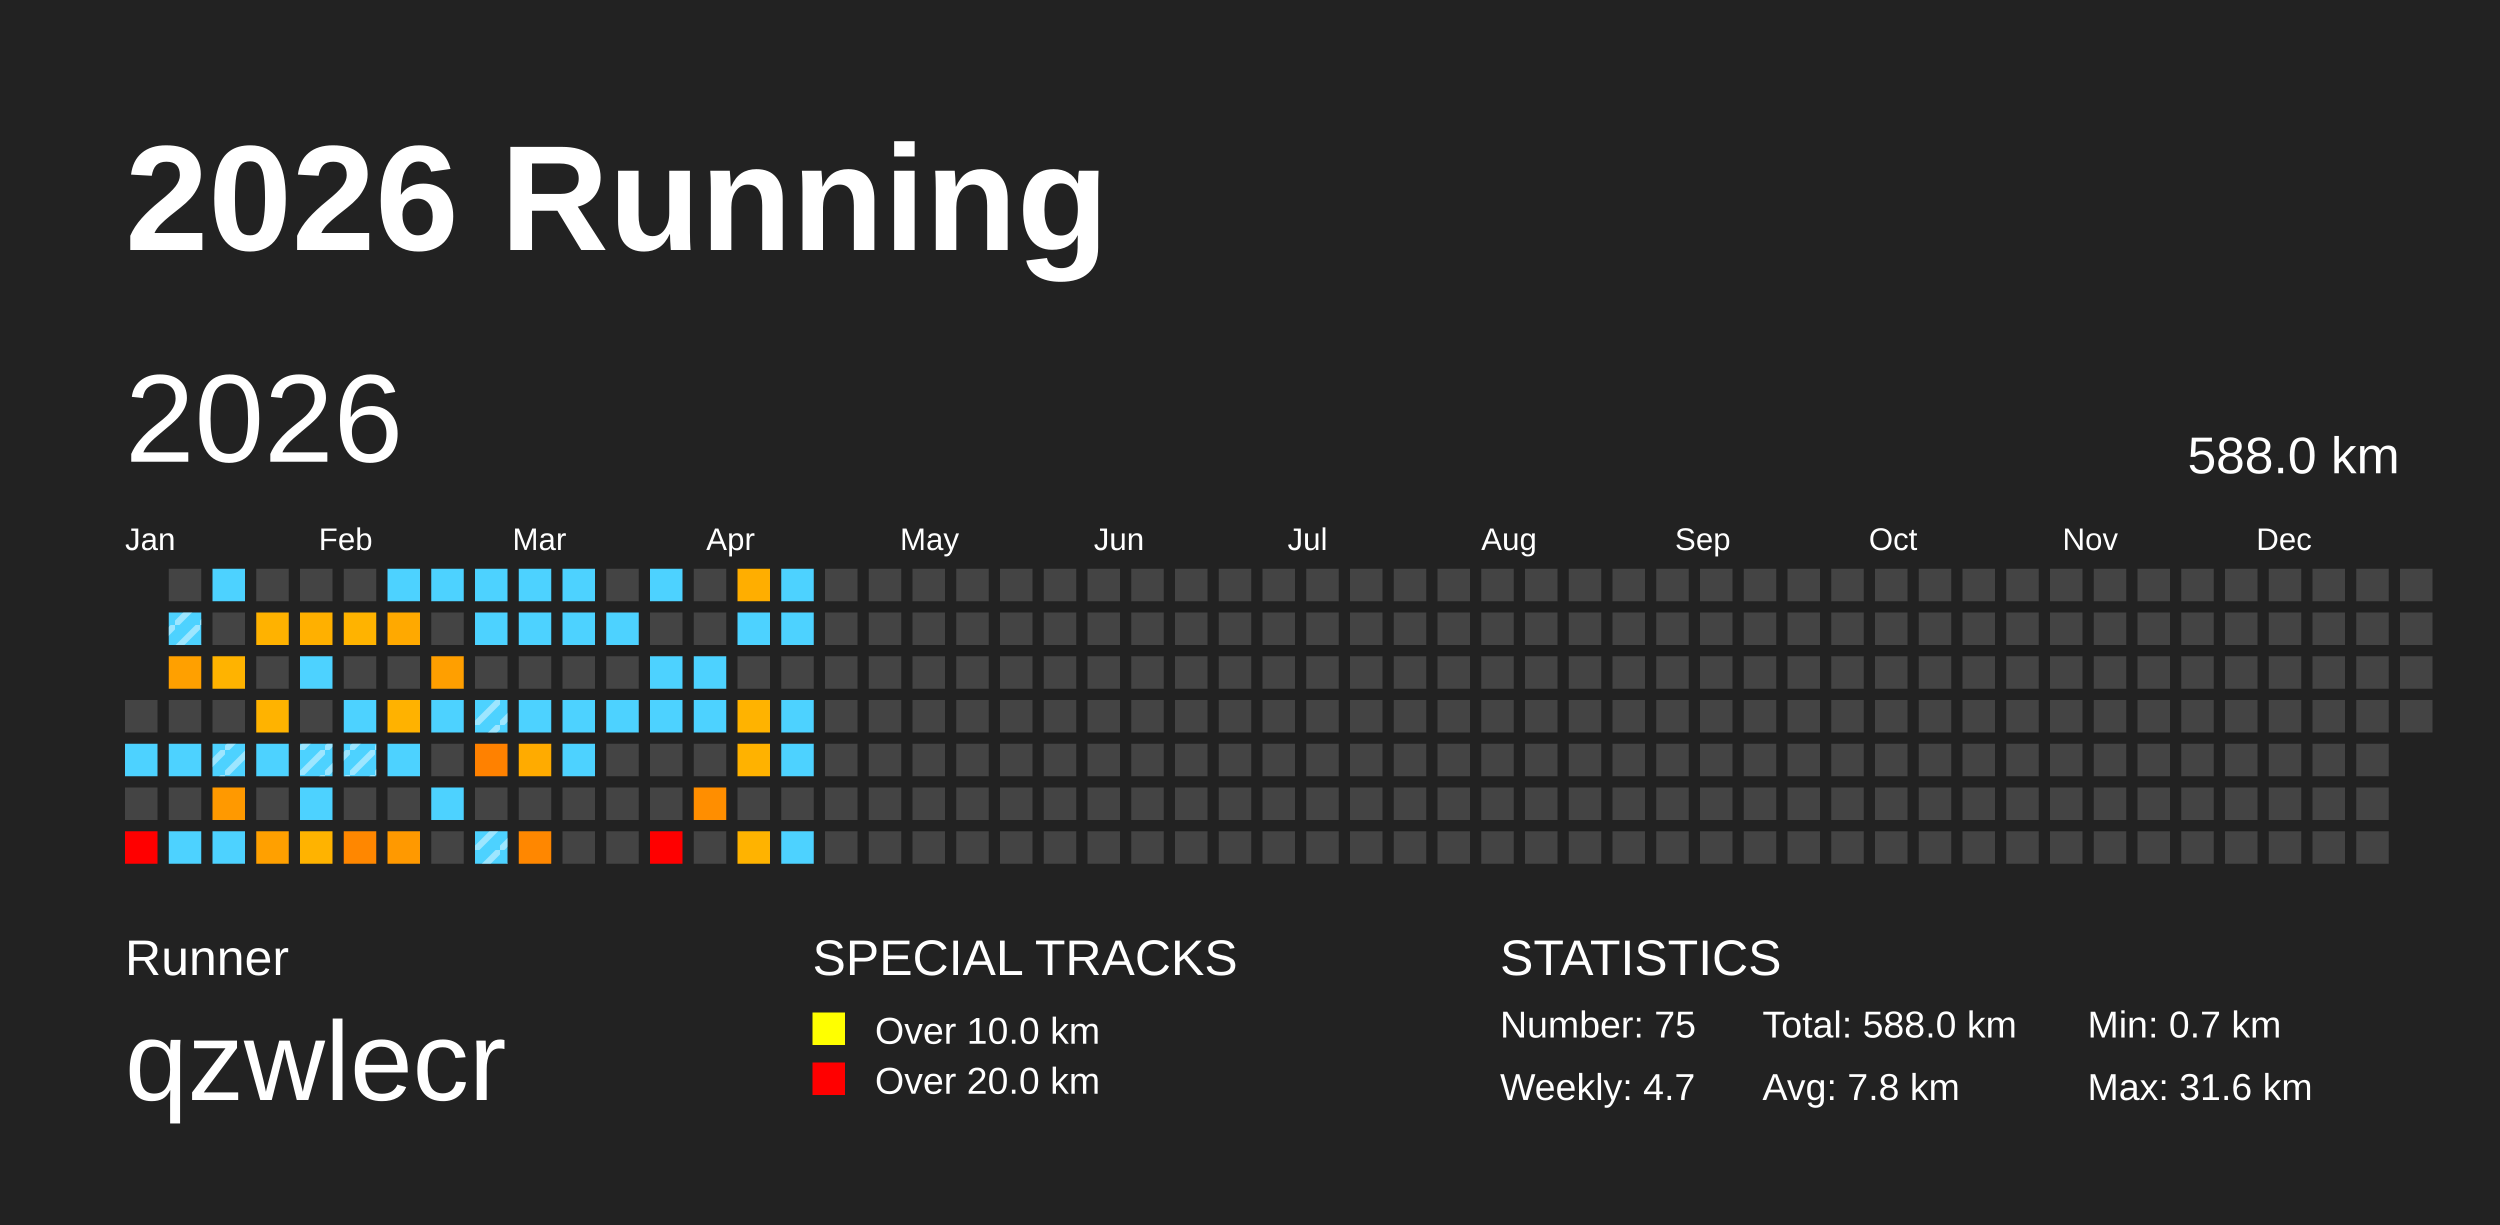
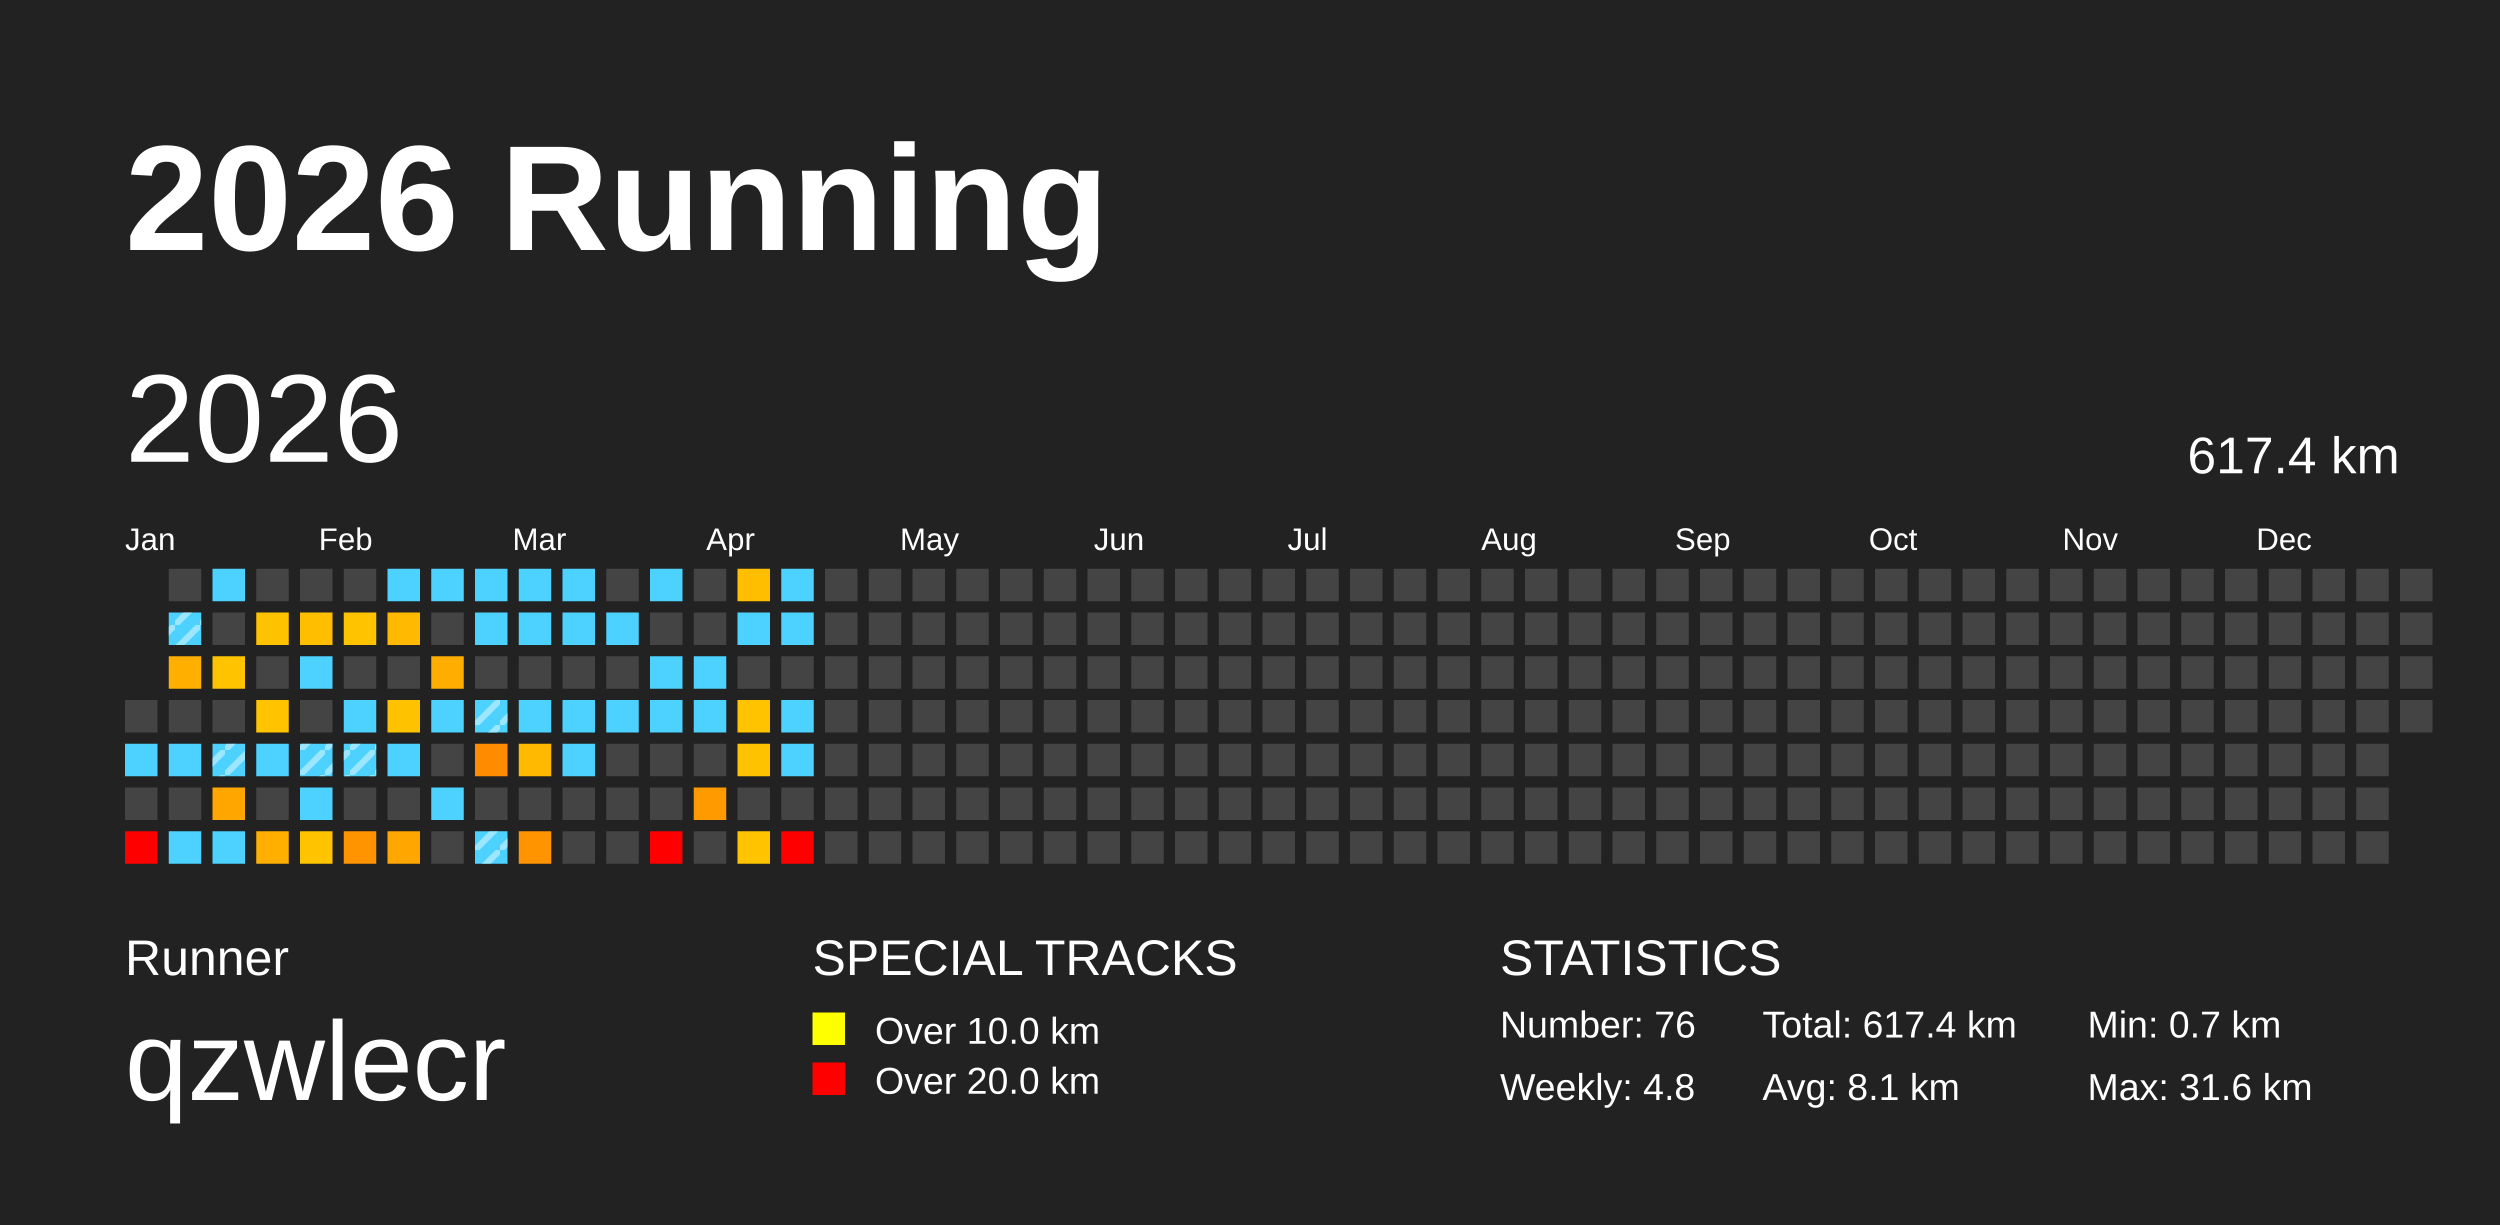
<svg xmlns="http://www.w3.org/2000/svg" baseProfile="full" height="98mm" version="1.1" viewBox="0,0,200,98" width="200mm">
  <defs>
    <pattern height="2" id="indoor-stripe" patternUnits="userSpaceOnUse" width="2">
      <line stroke="white" stroke-opacity="0.45" stroke-width="0.5" x1="0" x2="2" y1="2" y2="0" />
    </pattern>
  </defs>
  <rect fill="#222222" height="98" width="200" x="0" y="0" />
  <text fill="#FFFFFF" style="font-size:12px; font-family:Arial; font-weight:bold;" x="10" y="20">2026 Running</text>
  <text fill="#FFFFFF" style="font-size:4px; font-family:Arial" x="10" y="78">Runner</text>
  <text fill="#FFFFFF" style="font-size:9px; font-family:Arial" x="10" y="88">qzwlecr</text>
  <text fill="#FFFFFF" style="font-size:4px; font-family:Arial" x="65" y="78">SPECIAL TRACKS</text>
  <rect fill="yellow" height="2.6" width="2.6" x="65" y="81" />
  <text fill="#FFFFFF" style="font-size:3px; font-family:Arial" x="70" y="83.5">Over 10.0 km</text>
  <rect fill="red" height="2.6" width="2.6" x="65" y="85" />
  <text fill="#FFFFFF" style="font-size:3px; font-family:Arial" x="70" y="87.5">Over 20.0 km</text>
  <text fill="#FFFFFF" style="font-size:4px; font-family:Arial" x="120" y="78">STATISTICS</text>
-   <text fill="#FFFFFF" style="font-size:3px; font-family:Arial" x="120" y="83">Number: 75</text>
-   <text fill="#FFFFFF" style="font-size:3px; font-family:Arial" x="120" y="88">Weekly: 4.7</text>
-   <text fill="#FFFFFF" style="font-size:3px; font-family:Arial" x="141" y="83">Total: 588.0 km</text>
-   <text fill="#FFFFFF" style="font-size:3px; font-family:Arial" x="141" y="88">Avg: 7.8 km</text>
+   <text fill="#FFFFFF" style="font-size:3px; font-family:Arial" x="120" y="83">Number: 76</text>
+   <text fill="#FFFFFF" style="font-size:3px; font-family:Arial" x="120" y="88">Weekly: 4.8</text>
+   <text fill="#FFFFFF" style="font-size:3px; font-family:Arial" x="141" y="83">Total: 617.4 km</text>
+   <text fill="#FFFFFF" style="font-size:3px; font-family:Arial" x="141" y="88">Avg: 8.1 km</text>
  <text fill="#FFFFFF" style="font-size:3px; font-family:Arial" x="167" y="83">Min: 0.7 km</text>
  <text fill="#FFFFFF" style="font-size:3px; font-family:Arial" x="167" y="88">Max: 31.6 km</text>
  <text dominant-baseline="hanging" fill="#FFFFFF" style="font-size:10.0px; font-family:Arial;" x="10" y="30">2026</text>
-   <text dominant-baseline="hanging" fill="#FFFFFF" style="font-size:4.125px; font-family:Arial;" x="175" y="35">588.0 km</text>
+   <text dominant-baseline="hanging" fill="#FFFFFF" style="font-size:4.125px; font-family:Arial;" x="175" y="35">617.4 km</text>
  <text fill="#FFFFFF" style="font-size:2.5px; font-family:Arial" x="10.0" y="44">Jan</text>
  <text fill="#FFFFFF" style="font-size:2.5px; font-family:Arial" x="25.5" y="44">Feb</text>
  <text fill="#FFFFFF" style="font-size:2.5px; font-family:Arial" x="41.0" y="44">Mar</text>
  <text fill="#FFFFFF" style="font-size:2.5px; font-family:Arial" x="56.5" y="44">Apr</text>
  <text fill="#FFFFFF" style="font-size:2.5px; font-family:Arial" x="72.0" y="44">May</text>
  <text fill="#FFFFFF" style="font-size:2.5px; font-family:Arial" x="87.5" y="44">Jun</text>
  <text fill="#FFFFFF" style="font-size:2.5px; font-family:Arial" x="103.0" y="44">Jul</text>
  <text fill="#FFFFFF" style="font-size:2.5px; font-family:Arial" x="118.5" y="44">Aug</text>
  <text fill="#FFFFFF" style="font-size:2.5px; font-family:Arial" x="134.0" y="44">Sep</text>
  <text fill="#FFFFFF" style="font-size:2.5px; font-family:Arial" x="149.5" y="44">Oct</text>
  <text fill="#FFFFFF" style="font-size:2.5px; font-family:Arial" x="165.0" y="44">Nov</text>
  <text fill="#FFFFFF" style="font-size:2.5px; font-family:Arial" x="180.5" y="44">Dec</text>
  <rect fill="#444444" height="2.6" width="2.6" x="10.0" y="56.0" />
  <rect fill="#4dd2ff" height="2.6" width="2.6" x="10.0" y="59.5" />
  <rect fill="#444444" height="2.6" width="2.6" x="10.0" y="63.0" />
  <rect fill="red" height="2.6" width="2.6" x="10.0" y="66.5" />
  <rect fill="#444444" height="2.6" width="2.6" x="13.5" y="45.5" />
  <rect fill="#4dd2ff" height="2.6" width="2.6" x="13.5" y="49.0" />
  <rect fill="url(#indoor-stripe)" height="2.6" width="2.6" x="13.5" y="49.0" />
-   <rect fill="#ffa000" height="2.6" width="2.6" x="13.5" y="52.5" />
+   <rect fill="#ffaf00" height="2.6" width="2.6" x="13.5" y="52.5" />
  <rect fill="#444444" height="2.6" width="2.6" x="13.5" y="56.0" />
  <rect fill="#4dd2ff" height="2.6" width="2.6" x="13.5" y="59.5" />
  <rect fill="#444444" height="2.6" width="2.6" x="13.5" y="63.0" />
  <rect fill="#4dd2ff" height="2.6" width="2.6" x="13.5" y="66.5" />
  <rect fill="#4dd2ff" height="2.6" width="2.6" x="17.0" y="45.5" />
  <rect fill="#444444" height="2.6" width="2.6" x="17.0" y="49.0" />
-   <rect fill="#ffb300" height="2.6" width="2.6" x="17.0" y="52.5" />
+   <rect fill="#ffc300" height="2.6" width="2.6" x="17.0" y="52.5" />
  <rect fill="#444444" height="2.6" width="2.6" x="17.0" y="56.0" />
  <rect fill="#4dd2ff" height="2.6" width="2.6" x="17.0" y="59.5" />
  <rect fill="url(#indoor-stripe)" height="2.6" width="2.6" x="17.0" y="59.5" />
-   <rect fill="#ff9900" height="2.6" width="2.6" x="17.0" y="63.0" />
+   <rect fill="#ffa700" height="2.6" width="2.6" x="17.0" y="63.0" />
  <rect fill="#4dd2ff" height="2.6" width="2.6" x="17.0" y="66.5" />
  <rect fill="#444444" height="2.6" width="2.6" x="20.5" y="45.5" />
-   <rect fill="#ffb200" height="2.6" width="2.6" x="20.5" y="49.0" />
+   <rect fill="#ffc200" height="2.6" width="2.6" x="20.5" y="49.0" />
  <rect fill="#444444" height="2.6" width="2.6" x="20.5" y="52.5" />
-   <rect fill="#ffb300" height="2.6" width="2.6" x="20.5" y="56.0" />
+   <rect fill="#ffc300" height="2.6" width="2.6" x="20.5" y="56.0" />
  <rect fill="#4dd2ff" height="2.6" width="2.6" x="20.5" y="59.5" />
  <rect fill="#444444" height="2.6" width="2.6" x="20.5" y="63.0" />
-   <rect fill="#ffa000" height="2.6" width="2.6" x="20.5" y="66.5" />
+   <rect fill="#ffaf00" height="2.6" width="2.6" x="20.5" y="66.5" />
  <rect fill="#444444" height="2.6" width="2.6" x="24.0" y="45.5" />
-   <rect fill="#ffb000" height="2.6" width="2.6" x="24.0" y="49.0" />
+   <rect fill="#ffbf00" height="2.6" width="2.6" x="24.0" y="49.0" />
  <rect fill="#4dd2ff" height="2.6" width="2.6" x="24.0" y="52.5" />
  <rect fill="#444444" height="2.6" width="2.6" x="24.0" y="56.0" />
  <rect fill="#4dd2ff" height="2.6" width="2.6" x="24.0" y="59.5" />
  <rect fill="url(#indoor-stripe)" height="2.6" width="2.6" x="24.0" y="59.5" />
  <rect fill="#4dd2ff" height="2.6" width="2.6" x="24.0" y="63.0" />
-   <rect fill="#ffb300" height="2.6" width="2.6" x="24.0" y="66.5" />
+   <rect fill="#ffc300" height="2.6" width="2.6" x="24.0" y="66.5" />
  <rect fill="#444444" height="2.6" width="2.6" x="27.5" y="45.5" />
-   <rect fill="#ffb300" height="2.6" width="2.6" x="27.5" y="49.0" />
+   <rect fill="#ffc300" height="2.6" width="2.6" x="27.5" y="49.0" />
  <rect fill="#444444" height="2.6" width="2.6" x="27.5" y="52.5" />
  <rect fill="#4dd2ff" height="2.6" width="2.6" x="27.5" y="56.0" />
  <rect fill="#4dd2ff" height="2.6" width="2.6" x="27.5" y="59.5" />
  <rect fill="url(#indoor-stripe)" height="2.6" width="2.6" x="27.5" y="59.5" />
  <rect fill="#444444" height="2.6" width="2.6" x="27.5" y="63.0" />
-   <rect fill="#ff8700" height="2.6" width="2.6" x="27.5" y="66.5" />
+   <rect fill="#ff9300" height="2.6" width="2.6" x="27.5" y="66.5" />
  <rect fill="#4dd2ff" height="2.6" width="2.6" x="31.0" y="45.5" />
-   <rect fill="#ffa900" height="2.6" width="2.6" x="31.0" y="49.0" />
+   <rect fill="#ffb900" height="2.6" width="2.6" x="31.0" y="49.0" />
  <rect fill="#444444" height="2.6" width="2.6" x="31.0" y="52.5" />
-   <rect fill="#ffb200" height="2.6" width="2.6" x="31.0" y="56.0" />
+   <rect fill="#ffc200" height="2.6" width="2.6" x="31.0" y="56.0" />
  <rect fill="#4dd2ff" height="2.6" width="2.6" x="31.0" y="59.5" />
  <rect fill="#444444" height="2.6" width="2.6" x="31.0" y="63.0" />
-   <rect fill="#ff9900" height="2.6" width="2.6" x="31.0" y="66.5" />
+   <rect fill="#ffa600" height="2.6" width="2.6" x="31.0" y="66.5" />
  <rect fill="#4dd2ff" height="2.6" width="2.6" x="34.5" y="45.5" />
  <rect fill="#444444" height="2.6" width="2.6" x="34.5" y="49.0" />
-   <rect fill="#ff9f00" height="2.6" width="2.6" x="34.5" y="52.5" />
+   <rect fill="#ffae00" height="2.6" width="2.6" x="34.5" y="52.5" />
  <rect fill="#4dd2ff" height="2.6" width="2.6" x="34.5" y="56.0" />
  <rect fill="#444444" height="2.6" width="2.6" x="34.5" y="59.5" />
  <rect fill="#4dd2ff" height="2.6" width="2.6" x="34.5" y="63.0" />
  <rect fill="#444444" height="2.6" width="2.6" x="34.5" y="66.5" />
  <rect fill="#4dd2ff" height="2.6" width="2.6" x="38.0" y="45.5" />
  <rect fill="#4dd2ff" height="2.6" width="2.6" x="38.0" y="49.0" />
  <rect fill="#444444" height="2.6" width="2.6" x="38.0" y="52.5" />
  <rect fill="#4dd2ff" height="2.6" width="2.6" x="38.0" y="56.0" />
  <rect fill="url(#indoor-stripe)" height="2.6" width="2.6" x="38.0" y="56.0" />
-   <rect fill="#ff8100" height="2.6" width="2.6" x="38.0" y="59.5" />
+   <rect fill="#ff8c00" height="2.6" width="2.6" x="38.0" y="59.5" />
  <rect fill="#444444" height="2.6" width="2.6" x="38.0" y="63.0" />
  <rect fill="#4dd2ff" height="2.6" width="2.6" x="38.0" y="66.5" />
  <rect fill="url(#indoor-stripe)" height="2.6" width="2.6" x="38.0" y="66.5" />
  <rect fill="#4dd2ff" height="2.6" width="2.6" x="41.5" y="45.5" />
  <rect fill="#4dd2ff" height="2.6" width="2.6" x="41.5" y="49.0" />
  <rect fill="#444444" height="2.6" width="2.6" x="41.5" y="52.5" />
  <rect fill="#4dd2ff" height="2.6" width="2.6" x="41.5" y="56.0" />
-   <rect fill="#ffab00" height="2.6" width="2.6" x="41.5" y="59.5" />
+   <rect fill="#ffba00" height="2.6" width="2.6" x="41.5" y="59.5" />
  <rect fill="#444444" height="2.6" width="2.6" x="41.5" y="63.0" />
-   <rect fill="#ff8700" height="2.6" width="2.6" x="41.5" y="66.5" />
+   <rect fill="#ff9400" height="2.6" width="2.6" x="41.5" y="66.5" />
  <rect fill="#4dd2ff" height="2.6" width="2.6" x="45.0" y="45.5" />
  <rect fill="#4dd2ff" height="2.6" width="2.6" x="45.0" y="49.0" />
  <rect fill="#444444" height="2.6" width="2.6" x="45.0" y="52.5" />
  <rect fill="#4dd2ff" height="2.6" width="2.6" x="45.0" y="56.0" />
  <rect fill="#4dd2ff" height="2.6" width="2.6" x="45.0" y="59.5" />
  <rect fill="#444444" height="2.6" width="2.6" x="45.0" y="63.0" />
  <rect fill="#444444" height="2.6" width="2.6" x="45.0" y="66.5" />
  <rect fill="#444444" height="2.6" width="2.6" x="48.5" y="45.5" />
  <rect fill="#4dd2ff" height="2.6" width="2.6" x="48.5" y="49.0" />
  <rect fill="#444444" height="2.6" width="2.6" x="48.5" y="52.5" />
  <rect fill="#4dd2ff" height="2.6" width="2.6" x="48.5" y="56.0" />
  <rect fill="#444444" height="2.6" width="2.6" x="48.5" y="59.5" />
  <rect fill="#444444" height="2.6" width="2.6" x="48.5" y="63.0" />
  <rect fill="#444444" height="2.6" width="2.6" x="48.5" y="66.5" />
  <rect fill="#4dd2ff" height="2.6" width="2.6" x="52.0" y="45.5" />
  <rect fill="#444444" height="2.6" width="2.6" x="52.0" y="49.0" />
  <rect fill="#4dd2ff" height="2.6" width="2.6" x="52.0" y="52.5" />
  <rect fill="#4dd2ff" height="2.6" width="2.6" x="52.0" y="56.0" />
  <rect fill="#444444" height="2.6" width="2.6" x="52.0" y="59.5" />
  <rect fill="#444444" height="2.6" width="2.6" x="52.0" y="63.0" />
  <rect fill="red" height="2.6" width="2.6" x="52.0" y="66.5" />
  <rect fill="#444444" height="2.6" width="2.6" x="55.5" y="45.5" />
  <rect fill="#444444" height="2.6" width="2.6" x="55.5" y="49.0" />
  <rect fill="#4dd2ff" height="2.6" width="2.6" x="55.5" y="52.5" />
  <rect fill="#4dd2ff" height="2.6" width="2.6" x="55.5" y="56.0" />
  <rect fill="#444444" height="2.6" width="2.6" x="55.5" y="59.5" />
-   <rect fill="#ff8e00" height="2.6" width="2.6" x="55.5" y="63.0" />
+   <rect fill="#ff9a00" height="2.6" width="2.6" x="55.5" y="63.0" />
  <rect fill="#444444" height="2.6" width="2.6" x="55.5" y="66.5" />
-   <rect fill="#ffae00" height="2.6" width="2.6" x="59.0" y="45.5" />
+   <rect fill="#ffbe00" height="2.6" width="2.6" x="59.0" y="45.5" />
  <rect fill="#4dd2ff" height="2.6" width="2.6" x="59.0" y="49.0" />
  <rect fill="#444444" height="2.6" width="2.6" x="59.0" y="52.5" />
-   <rect fill="#ffb300" height="2.6" width="2.6" x="59.0" y="56.0" />
-   <rect fill="#ffb200" height="2.6" width="2.6" x="59.0" y="59.5" />
+   <rect fill="#ffc300" height="2.6" width="2.6" x="59.0" y="56.0" />
+   <rect fill="#ffc200" height="2.6" width="2.6" x="59.0" y="59.5" />
  <rect fill="#444444" height="2.6" width="2.6" x="59.0" y="63.0" />
-   <rect fill="#ffb300" height="2.6" width="2.6" x="59.0" y="66.5" />
+   <rect fill="#ffc300" height="2.6" width="2.6" x="59.0" y="66.5" />
  <rect fill="#4dd2ff" height="2.6" width="2.6" x="62.5" y="45.5" />
  <rect fill="#4dd2ff" height="2.6" width="2.6" x="62.5" y="49.0" />
  <rect fill="#444444" height="2.6" width="2.6" x="62.5" y="52.5" />
  <rect fill="#4dd2ff" height="2.6" width="2.6" x="62.5" y="56.0" />
  <rect fill="#4dd2ff" height="2.6" width="2.6" x="62.5" y="59.5" />
  <rect fill="#444444" height="2.6" width="2.6" x="62.5" y="63.0" />
-   <rect fill="#4dd2ff" height="2.6" width="2.6" x="62.5" y="66.5" />
+   <rect fill="red" height="2.6" width="2.6" x="62.5" y="66.5" />
  <rect fill="#444444" height="2.6" width="2.6" x="66.0" y="45.5" />
  <rect fill="#444444" height="2.6" width="2.6" x="66.0" y="49.0" />
  <rect fill="#444444" height="2.6" width="2.6" x="66.0" y="52.5" />
  <rect fill="#444444" height="2.6" width="2.6" x="66.0" y="56.0" />
  <rect fill="#444444" height="2.6" width="2.6" x="66.0" y="59.5" />
  <rect fill="#444444" height="2.6" width="2.6" x="66.0" y="63.0" />
  <rect fill="#444444" height="2.6" width="2.6" x="66.0" y="66.5" />
  <rect fill="#444444" height="2.6" width="2.6" x="69.5" y="45.5" />
  <rect fill="#444444" height="2.6" width="2.6" x="69.5" y="49.0" />
  <rect fill="#444444" height="2.6" width="2.6" x="69.5" y="52.5" />
  <rect fill="#444444" height="2.6" width="2.6" x="69.5" y="56.0" />
  <rect fill="#444444" height="2.6" width="2.6" x="69.5" y="59.5" />
  <rect fill="#444444" height="2.6" width="2.6" x="69.5" y="63.0" />
  <rect fill="#444444" height="2.6" width="2.6" x="69.5" y="66.5" />
  <rect fill="#444444" height="2.6" width="2.6" x="73.0" y="45.5" />
  <rect fill="#444444" height="2.6" width="2.6" x="73.0" y="49.0" />
  <rect fill="#444444" height="2.6" width="2.6" x="73.0" y="52.5" />
  <rect fill="#444444" height="2.6" width="2.6" x="73.0" y="56.0" />
  <rect fill="#444444" height="2.6" width="2.6" x="73.0" y="59.5" />
  <rect fill="#444444" height="2.6" width="2.6" x="73.0" y="63.0" />
  <rect fill="#444444" height="2.6" width="2.6" x="73.0" y="66.5" />
  <rect fill="#444444" height="2.6" width="2.6" x="76.5" y="45.5" />
  <rect fill="#444444" height="2.6" width="2.6" x="76.5" y="49.0" />
  <rect fill="#444444" height="2.6" width="2.6" x="76.5" y="52.5" />
  <rect fill="#444444" height="2.6" width="2.6" x="76.5" y="56.0" />
  <rect fill="#444444" height="2.6" width="2.6" x="76.5" y="59.5" />
  <rect fill="#444444" height="2.6" width="2.6" x="76.5" y="63.0" />
  <rect fill="#444444" height="2.6" width="2.6" x="76.5" y="66.5" />
  <rect fill="#444444" height="2.6" width="2.6" x="80.0" y="45.5" />
  <rect fill="#444444" height="2.6" width="2.6" x="80.0" y="49.0" />
  <rect fill="#444444" height="2.6" width="2.6" x="80.0" y="52.5" />
  <rect fill="#444444" height="2.6" width="2.6" x="80.0" y="56.0" />
  <rect fill="#444444" height="2.6" width="2.6" x="80.0" y="59.5" />
  <rect fill="#444444" height="2.6" width="2.6" x="80.0" y="63.0" />
  <rect fill="#444444" height="2.6" width="2.6" x="80.0" y="66.5" />
  <rect fill="#444444" height="2.6" width="2.6" x="83.5" y="45.5" />
  <rect fill="#444444" height="2.6" width="2.6" x="83.5" y="49.0" />
  <rect fill="#444444" height="2.6" width="2.6" x="83.5" y="52.5" />
  <rect fill="#444444" height="2.6" width="2.6" x="83.5" y="56.0" />
  <rect fill="#444444" height="2.6" width="2.6" x="83.5" y="59.5" />
  <rect fill="#444444" height="2.6" width="2.6" x="83.5" y="63.0" />
  <rect fill="#444444" height="2.6" width="2.6" x="83.5" y="66.5" />
  <rect fill="#444444" height="2.6" width="2.6" x="87.0" y="45.5" />
  <rect fill="#444444" height="2.6" width="2.6" x="87.0" y="49.0" />
  <rect fill="#444444" height="2.6" width="2.6" x="87.0" y="52.5" />
  <rect fill="#444444" height="2.6" width="2.6" x="87.0" y="56.0" />
  <rect fill="#444444" height="2.6" width="2.6" x="87.0" y="59.5" />
  <rect fill="#444444" height="2.6" width="2.6" x="87.0" y="63.0" />
  <rect fill="#444444" height="2.6" width="2.6" x="87.0" y="66.5" />
  <rect fill="#444444" height="2.6" width="2.6" x="90.5" y="45.5" />
  <rect fill="#444444" height="2.6" width="2.6" x="90.5" y="49.0" />
  <rect fill="#444444" height="2.6" width="2.6" x="90.5" y="52.5" />
  <rect fill="#444444" height="2.6" width="2.6" x="90.5" y="56.0" />
  <rect fill="#444444" height="2.6" width="2.6" x="90.5" y="59.5" />
  <rect fill="#444444" height="2.6" width="2.6" x="90.5" y="63.0" />
  <rect fill="#444444" height="2.6" width="2.6" x="90.5" y="66.5" />
  <rect fill="#444444" height="2.6" width="2.6" x="94.0" y="45.5" />
  <rect fill="#444444" height="2.6" width="2.6" x="94.0" y="49.0" />
  <rect fill="#444444" height="2.6" width="2.6" x="94.0" y="52.5" />
  <rect fill="#444444" height="2.6" width="2.6" x="94.0" y="56.0" />
  <rect fill="#444444" height="2.6" width="2.6" x="94.0" y="59.5" />
  <rect fill="#444444" height="2.6" width="2.6" x="94.0" y="63.0" />
  <rect fill="#444444" height="2.6" width="2.6" x="94.0" y="66.5" />
  <rect fill="#444444" height="2.6" width="2.6" x="97.5" y="45.5" />
  <rect fill="#444444" height="2.6" width="2.6" x="97.5" y="49.0" />
  <rect fill="#444444" height="2.6" width="2.6" x="97.5" y="52.5" />
  <rect fill="#444444" height="2.6" width="2.6" x="97.5" y="56.0" />
  <rect fill="#444444" height="2.6" width="2.6" x="97.5" y="59.5" />
  <rect fill="#444444" height="2.6" width="2.6" x="97.5" y="63.0" />
  <rect fill="#444444" height="2.6" width="2.6" x="97.5" y="66.5" />
  <rect fill="#444444" height="2.6" width="2.6" x="101.0" y="45.5" />
  <rect fill="#444444" height="2.6" width="2.6" x="101.0" y="49.0" />
  <rect fill="#444444" height="2.6" width="2.6" x="101.0" y="52.5" />
  <rect fill="#444444" height="2.6" width="2.6" x="101.0" y="56.0" />
  <rect fill="#444444" height="2.6" width="2.6" x="101.0" y="59.5" />
  <rect fill="#444444" height="2.6" width="2.6" x="101.0" y="63.0" />
  <rect fill="#444444" height="2.6" width="2.6" x="101.0" y="66.5" />
  <rect fill="#444444" height="2.6" width="2.6" x="104.5" y="45.5" />
  <rect fill="#444444" height="2.6" width="2.6" x="104.5" y="49.0" />
  <rect fill="#444444" height="2.6" width="2.6" x="104.5" y="52.5" />
  <rect fill="#444444" height="2.6" width="2.6" x="104.5" y="56.0" />
  <rect fill="#444444" height="2.6" width="2.6" x="104.5" y="59.5" />
  <rect fill="#444444" height="2.6" width="2.6" x="104.5" y="63.0" />
  <rect fill="#444444" height="2.6" width="2.6" x="104.5" y="66.5" />
  <rect fill="#444444" height="2.6" width="2.6" x="108.0" y="45.5" />
  <rect fill="#444444" height="2.6" width="2.6" x="108.0" y="49.0" />
  <rect fill="#444444" height="2.6" width="2.6" x="108.0" y="52.5" />
  <rect fill="#444444" height="2.6" width="2.6" x="108.0" y="56.0" />
  <rect fill="#444444" height="2.6" width="2.6" x="108.0" y="59.5" />
  <rect fill="#444444" height="2.6" width="2.6" x="108.0" y="63.0" />
  <rect fill="#444444" height="2.6" width="2.6" x="108.0" y="66.5" />
  <rect fill="#444444" height="2.6" width="2.6" x="111.5" y="45.5" />
  <rect fill="#444444" height="2.6" width="2.6" x="111.5" y="49.0" />
  <rect fill="#444444" height="2.6" width="2.6" x="111.5" y="52.5" />
  <rect fill="#444444" height="2.6" width="2.6" x="111.5" y="56.0" />
  <rect fill="#444444" height="2.6" width="2.6" x="111.5" y="59.5" />
  <rect fill="#444444" height="2.6" width="2.6" x="111.5" y="63.0" />
  <rect fill="#444444" height="2.6" width="2.6" x="111.5" y="66.5" />
  <rect fill="#444444" height="2.6" width="2.6" x="115.0" y="45.5" />
  <rect fill="#444444" height="2.6" width="2.6" x="115.0" y="49.0" />
  <rect fill="#444444" height="2.6" width="2.6" x="115.0" y="52.5" />
  <rect fill="#444444" height="2.6" width="2.6" x="115.0" y="56.0" />
  <rect fill="#444444" height="2.6" width="2.6" x="115.0" y="59.5" />
  <rect fill="#444444" height="2.6" width="2.6" x="115.0" y="63.0" />
  <rect fill="#444444" height="2.6" width="2.6" x="115.0" y="66.5" />
  <rect fill="#444444" height="2.6" width="2.6" x="118.5" y="45.5" />
  <rect fill="#444444" height="2.6" width="2.6" x="118.5" y="49.0" />
  <rect fill="#444444" height="2.6" width="2.6" x="118.5" y="52.5" />
  <rect fill="#444444" height="2.6" width="2.6" x="118.5" y="56.0" />
  <rect fill="#444444" height="2.6" width="2.6" x="118.5" y="59.5" />
  <rect fill="#444444" height="2.6" width="2.6" x="118.5" y="63.0" />
  <rect fill="#444444" height="2.6" width="2.6" x="118.5" y="66.5" />
  <rect fill="#444444" height="2.6" width="2.6" x="122.0" y="45.5" />
  <rect fill="#444444" height="2.6" width="2.6" x="122.0" y="49.0" />
  <rect fill="#444444" height="2.6" width="2.6" x="122.0" y="52.5" />
  <rect fill="#444444" height="2.6" width="2.6" x="122.0" y="56.0" />
  <rect fill="#444444" height="2.6" width="2.6" x="122.0" y="59.5" />
  <rect fill="#444444" height="2.6" width="2.6" x="122.0" y="63.0" />
  <rect fill="#444444" height="2.6" width="2.6" x="122.0" y="66.5" />
  <rect fill="#444444" height="2.6" width="2.6" x="125.5" y="45.5" />
  <rect fill="#444444" height="2.6" width="2.6" x="125.5" y="49.0" />
  <rect fill="#444444" height="2.6" width="2.6" x="125.5" y="52.5" />
  <rect fill="#444444" height="2.6" width="2.6" x="125.5" y="56.0" />
  <rect fill="#444444" height="2.6" width="2.6" x="125.5" y="59.5" />
  <rect fill="#444444" height="2.6" width="2.6" x="125.5" y="63.0" />
  <rect fill="#444444" height="2.6" width="2.6" x="125.5" y="66.5" />
  <rect fill="#444444" height="2.6" width="2.6" x="129.0" y="45.5" />
  <rect fill="#444444" height="2.6" width="2.6" x="129.0" y="49.0" />
  <rect fill="#444444" height="2.6" width="2.6" x="129.0" y="52.5" />
  <rect fill="#444444" height="2.6" width="2.6" x="129.0" y="56.0" />
  <rect fill="#444444" height="2.6" width="2.6" x="129.0" y="59.5" />
  <rect fill="#444444" height="2.6" width="2.6" x="129.0" y="63.0" />
  <rect fill="#444444" height="2.6" width="2.6" x="129.0" y="66.5" />
  <rect fill="#444444" height="2.6" width="2.6" x="132.5" y="45.5" />
  <rect fill="#444444" height="2.6" width="2.6" x="132.5" y="49.0" />
  <rect fill="#444444" height="2.6" width="2.6" x="132.5" y="52.5" />
  <rect fill="#444444" height="2.6" width="2.6" x="132.5" y="56.0" />
  <rect fill="#444444" height="2.6" width="2.6" x="132.5" y="59.5" />
  <rect fill="#444444" height="2.6" width="2.6" x="132.5" y="63.0" />
  <rect fill="#444444" height="2.6" width="2.6" x="132.5" y="66.5" />
  <rect fill="#444444" height="2.6" width="2.6" x="136.0" y="45.5" />
  <rect fill="#444444" height="2.6" width="2.6" x="136.0" y="49.0" />
  <rect fill="#444444" height="2.6" width="2.6" x="136.0" y="52.5" />
  <rect fill="#444444" height="2.6" width="2.6" x="136.0" y="56.0" />
  <rect fill="#444444" height="2.6" width="2.6" x="136.0" y="59.5" />
  <rect fill="#444444" height="2.6" width="2.6" x="136.0" y="63.0" />
  <rect fill="#444444" height="2.6" width="2.6" x="136.0" y="66.5" />
  <rect fill="#444444" height="2.6" width="2.6" x="139.5" y="45.5" />
  <rect fill="#444444" height="2.6" width="2.6" x="139.5" y="49.0" />
  <rect fill="#444444" height="2.6" width="2.6" x="139.5" y="52.5" />
  <rect fill="#444444" height="2.6" width="2.6" x="139.5" y="56.0" />
  <rect fill="#444444" height="2.6" width="2.6" x="139.5" y="59.5" />
  <rect fill="#444444" height="2.6" width="2.6" x="139.5" y="63.0" />
  <rect fill="#444444" height="2.6" width="2.6" x="139.5" y="66.5" />
  <rect fill="#444444" height="2.6" width="2.6" x="143.0" y="45.5" />
  <rect fill="#444444" height="2.6" width="2.6" x="143.0" y="49.0" />
  <rect fill="#444444" height="2.6" width="2.6" x="143.0" y="52.5" />
  <rect fill="#444444" height="2.6" width="2.6" x="143.0" y="56.0" />
  <rect fill="#444444" height="2.6" width="2.6" x="143.0" y="59.5" />
  <rect fill="#444444" height="2.6" width="2.6" x="143.0" y="63.0" />
  <rect fill="#444444" height="2.6" width="2.6" x="143.0" y="66.5" />
  <rect fill="#444444" height="2.6" width="2.6" x="146.5" y="45.5" />
  <rect fill="#444444" height="2.6" width="2.6" x="146.5" y="49.0" />
  <rect fill="#444444" height="2.6" width="2.6" x="146.5" y="52.5" />
  <rect fill="#444444" height="2.6" width="2.6" x="146.5" y="56.0" />
  <rect fill="#444444" height="2.6" width="2.6" x="146.5" y="59.5" />
  <rect fill="#444444" height="2.6" width="2.6" x="146.5" y="63.0" />
  <rect fill="#444444" height="2.6" width="2.6" x="146.5" y="66.5" />
  <rect fill="#444444" height="2.6" width="2.6" x="150.0" y="45.5" />
  <rect fill="#444444" height="2.6" width="2.6" x="150.0" y="49.0" />
  <rect fill="#444444" height="2.6" width="2.6" x="150.0" y="52.5" />
  <rect fill="#444444" height="2.6" width="2.6" x="150.0" y="56.0" />
  <rect fill="#444444" height="2.6" width="2.6" x="150.0" y="59.5" />
  <rect fill="#444444" height="2.6" width="2.6" x="150.0" y="63.0" />
  <rect fill="#444444" height="2.6" width="2.6" x="150.0" y="66.5" />
  <rect fill="#444444" height="2.6" width="2.6" x="153.5" y="45.5" />
  <rect fill="#444444" height="2.6" width="2.6" x="153.5" y="49.0" />
  <rect fill="#444444" height="2.6" width="2.6" x="153.5" y="52.5" />
  <rect fill="#444444" height="2.6" width="2.6" x="153.5" y="56.0" />
  <rect fill="#444444" height="2.6" width="2.6" x="153.5" y="59.5" />
  <rect fill="#444444" height="2.6" width="2.6" x="153.5" y="63.0" />
  <rect fill="#444444" height="2.6" width="2.6" x="153.5" y="66.5" />
  <rect fill="#444444" height="2.6" width="2.6" x="157.0" y="45.5" />
  <rect fill="#444444" height="2.6" width="2.6" x="157.0" y="49.0" />
  <rect fill="#444444" height="2.6" width="2.6" x="157.0" y="52.5" />
  <rect fill="#444444" height="2.6" width="2.6" x="157.0" y="56.0" />
  <rect fill="#444444" height="2.6" width="2.6" x="157.0" y="59.5" />
  <rect fill="#444444" height="2.6" width="2.6" x="157.0" y="63.0" />
  <rect fill="#444444" height="2.6" width="2.6" x="157.0" y="66.5" />
  <rect fill="#444444" height="2.6" width="2.6" x="160.5" y="45.5" />
  <rect fill="#444444" height="2.6" width="2.6" x="160.5" y="49.0" />
  <rect fill="#444444" height="2.6" width="2.6" x="160.5" y="52.5" />
  <rect fill="#444444" height="2.6" width="2.6" x="160.5" y="56.0" />
  <rect fill="#444444" height="2.6" width="2.6" x="160.5" y="59.5" />
  <rect fill="#444444" height="2.6" width="2.6" x="160.5" y="63.0" />
  <rect fill="#444444" height="2.6" width="2.6" x="160.5" y="66.5" />
  <rect fill="#444444" height="2.6" width="2.6" x="164.0" y="45.5" />
  <rect fill="#444444" height="2.6" width="2.6" x="164.0" y="49.0" />
  <rect fill="#444444" height="2.6" width="2.6" x="164.0" y="52.5" />
  <rect fill="#444444" height="2.6" width="2.6" x="164.0" y="56.0" />
  <rect fill="#444444" height="2.6" width="2.6" x="164.0" y="59.5" />
  <rect fill="#444444" height="2.6" width="2.6" x="164.0" y="63.0" />
  <rect fill="#444444" height="2.6" width="2.6" x="164.0" y="66.5" />
  <rect fill="#444444" height="2.6" width="2.6" x="167.5" y="45.5" />
  <rect fill="#444444" height="2.6" width="2.6" x="167.5" y="49.0" />
  <rect fill="#444444" height="2.6" width="2.6" x="167.5" y="52.5" />
  <rect fill="#444444" height="2.6" width="2.6" x="167.5" y="56.0" />
  <rect fill="#444444" height="2.6" width="2.6" x="167.5" y="59.5" />
  <rect fill="#444444" height="2.6" width="2.6" x="167.5" y="63.0" />
  <rect fill="#444444" height="2.6" width="2.6" x="167.5" y="66.5" />
  <rect fill="#444444" height="2.6" width="2.6" x="171.0" y="45.5" />
  <rect fill="#444444" height="2.6" width="2.6" x="171.0" y="49.0" />
  <rect fill="#444444" height="2.6" width="2.6" x="171.0" y="52.5" />
  <rect fill="#444444" height="2.6" width="2.6" x="171.0" y="56.0" />
  <rect fill="#444444" height="2.6" width="2.6" x="171.0" y="59.5" />
  <rect fill="#444444" height="2.6" width="2.6" x="171.0" y="63.0" />
  <rect fill="#444444" height="2.6" width="2.6" x="171.0" y="66.5" />
  <rect fill="#444444" height="2.6" width="2.6" x="174.5" y="45.5" />
  <rect fill="#444444" height="2.6" width="2.6" x="174.5" y="49.0" />
  <rect fill="#444444" height="2.6" width="2.6" x="174.5" y="52.5" />
  <rect fill="#444444" height="2.6" width="2.6" x="174.5" y="56.0" />
  <rect fill="#444444" height="2.6" width="2.6" x="174.5" y="59.5" />
  <rect fill="#444444" height="2.6" width="2.6" x="174.5" y="63.0" />
  <rect fill="#444444" height="2.6" width="2.6" x="174.5" y="66.5" />
  <rect fill="#444444" height="2.6" width="2.6" x="178.0" y="45.5" />
  <rect fill="#444444" height="2.6" width="2.6" x="178.0" y="49.0" />
  <rect fill="#444444" height="2.6" width="2.6" x="178.0" y="52.5" />
  <rect fill="#444444" height="2.6" width="2.6" x="178.0" y="56.0" />
  <rect fill="#444444" height="2.6" width="2.6" x="178.0" y="59.5" />
  <rect fill="#444444" height="2.6" width="2.6" x="178.0" y="63.0" />
  <rect fill="#444444" height="2.6" width="2.6" x="178.0" y="66.5" />
  <rect fill="#444444" height="2.6" width="2.6" x="181.5" y="45.5" />
  <rect fill="#444444" height="2.6" width="2.6" x="181.5" y="49.0" />
  <rect fill="#444444" height="2.6" width="2.6" x="181.5" y="52.5" />
  <rect fill="#444444" height="2.6" width="2.6" x="181.5" y="56.0" />
  <rect fill="#444444" height="2.6" width="2.6" x="181.5" y="59.5" />
  <rect fill="#444444" height="2.6" width="2.6" x="181.5" y="63.0" />
  <rect fill="#444444" height="2.6" width="2.6" x="181.5" y="66.5" />
  <rect fill="#444444" height="2.6" width="2.6" x="185.0" y="45.5" />
  <rect fill="#444444" height="2.6" width="2.6" x="185.0" y="49.0" />
  <rect fill="#444444" height="2.6" width="2.6" x="185.0" y="52.5" />
  <rect fill="#444444" height="2.6" width="2.6" x="185.0" y="56.0" />
  <rect fill="#444444" height="2.6" width="2.6" x="185.0" y="59.5" />
  <rect fill="#444444" height="2.6" width="2.6" x="185.0" y="63.0" />
  <rect fill="#444444" height="2.6" width="2.6" x="185.0" y="66.5" />
  <rect fill="#444444" height="2.6" width="2.6" x="188.5" y="45.5" />
  <rect fill="#444444" height="2.6" width="2.6" x="188.5" y="49.0" />
  <rect fill="#444444" height="2.6" width="2.6" x="188.5" y="52.5" />
  <rect fill="#444444" height="2.6" width="2.6" x="188.5" y="56.0" />
  <rect fill="#444444" height="2.6" width="2.6" x="188.5" y="59.5" />
  <rect fill="#444444" height="2.6" width="2.6" x="188.5" y="63.0" />
  <rect fill="#444444" height="2.6" width="2.6" x="188.5" y="66.5" />
  <rect fill="#444444" height="2.6" width="2.6" x="192.0" y="45.5" />
  <rect fill="#444444" height="2.6" width="2.6" x="192.0" y="49.0" />
  <rect fill="#444444" height="2.6" width="2.6" x="192.0" y="52.5" />
  <rect fill="#444444" height="2.6" width="2.6" x="192.0" y="56.0" />
</svg>
